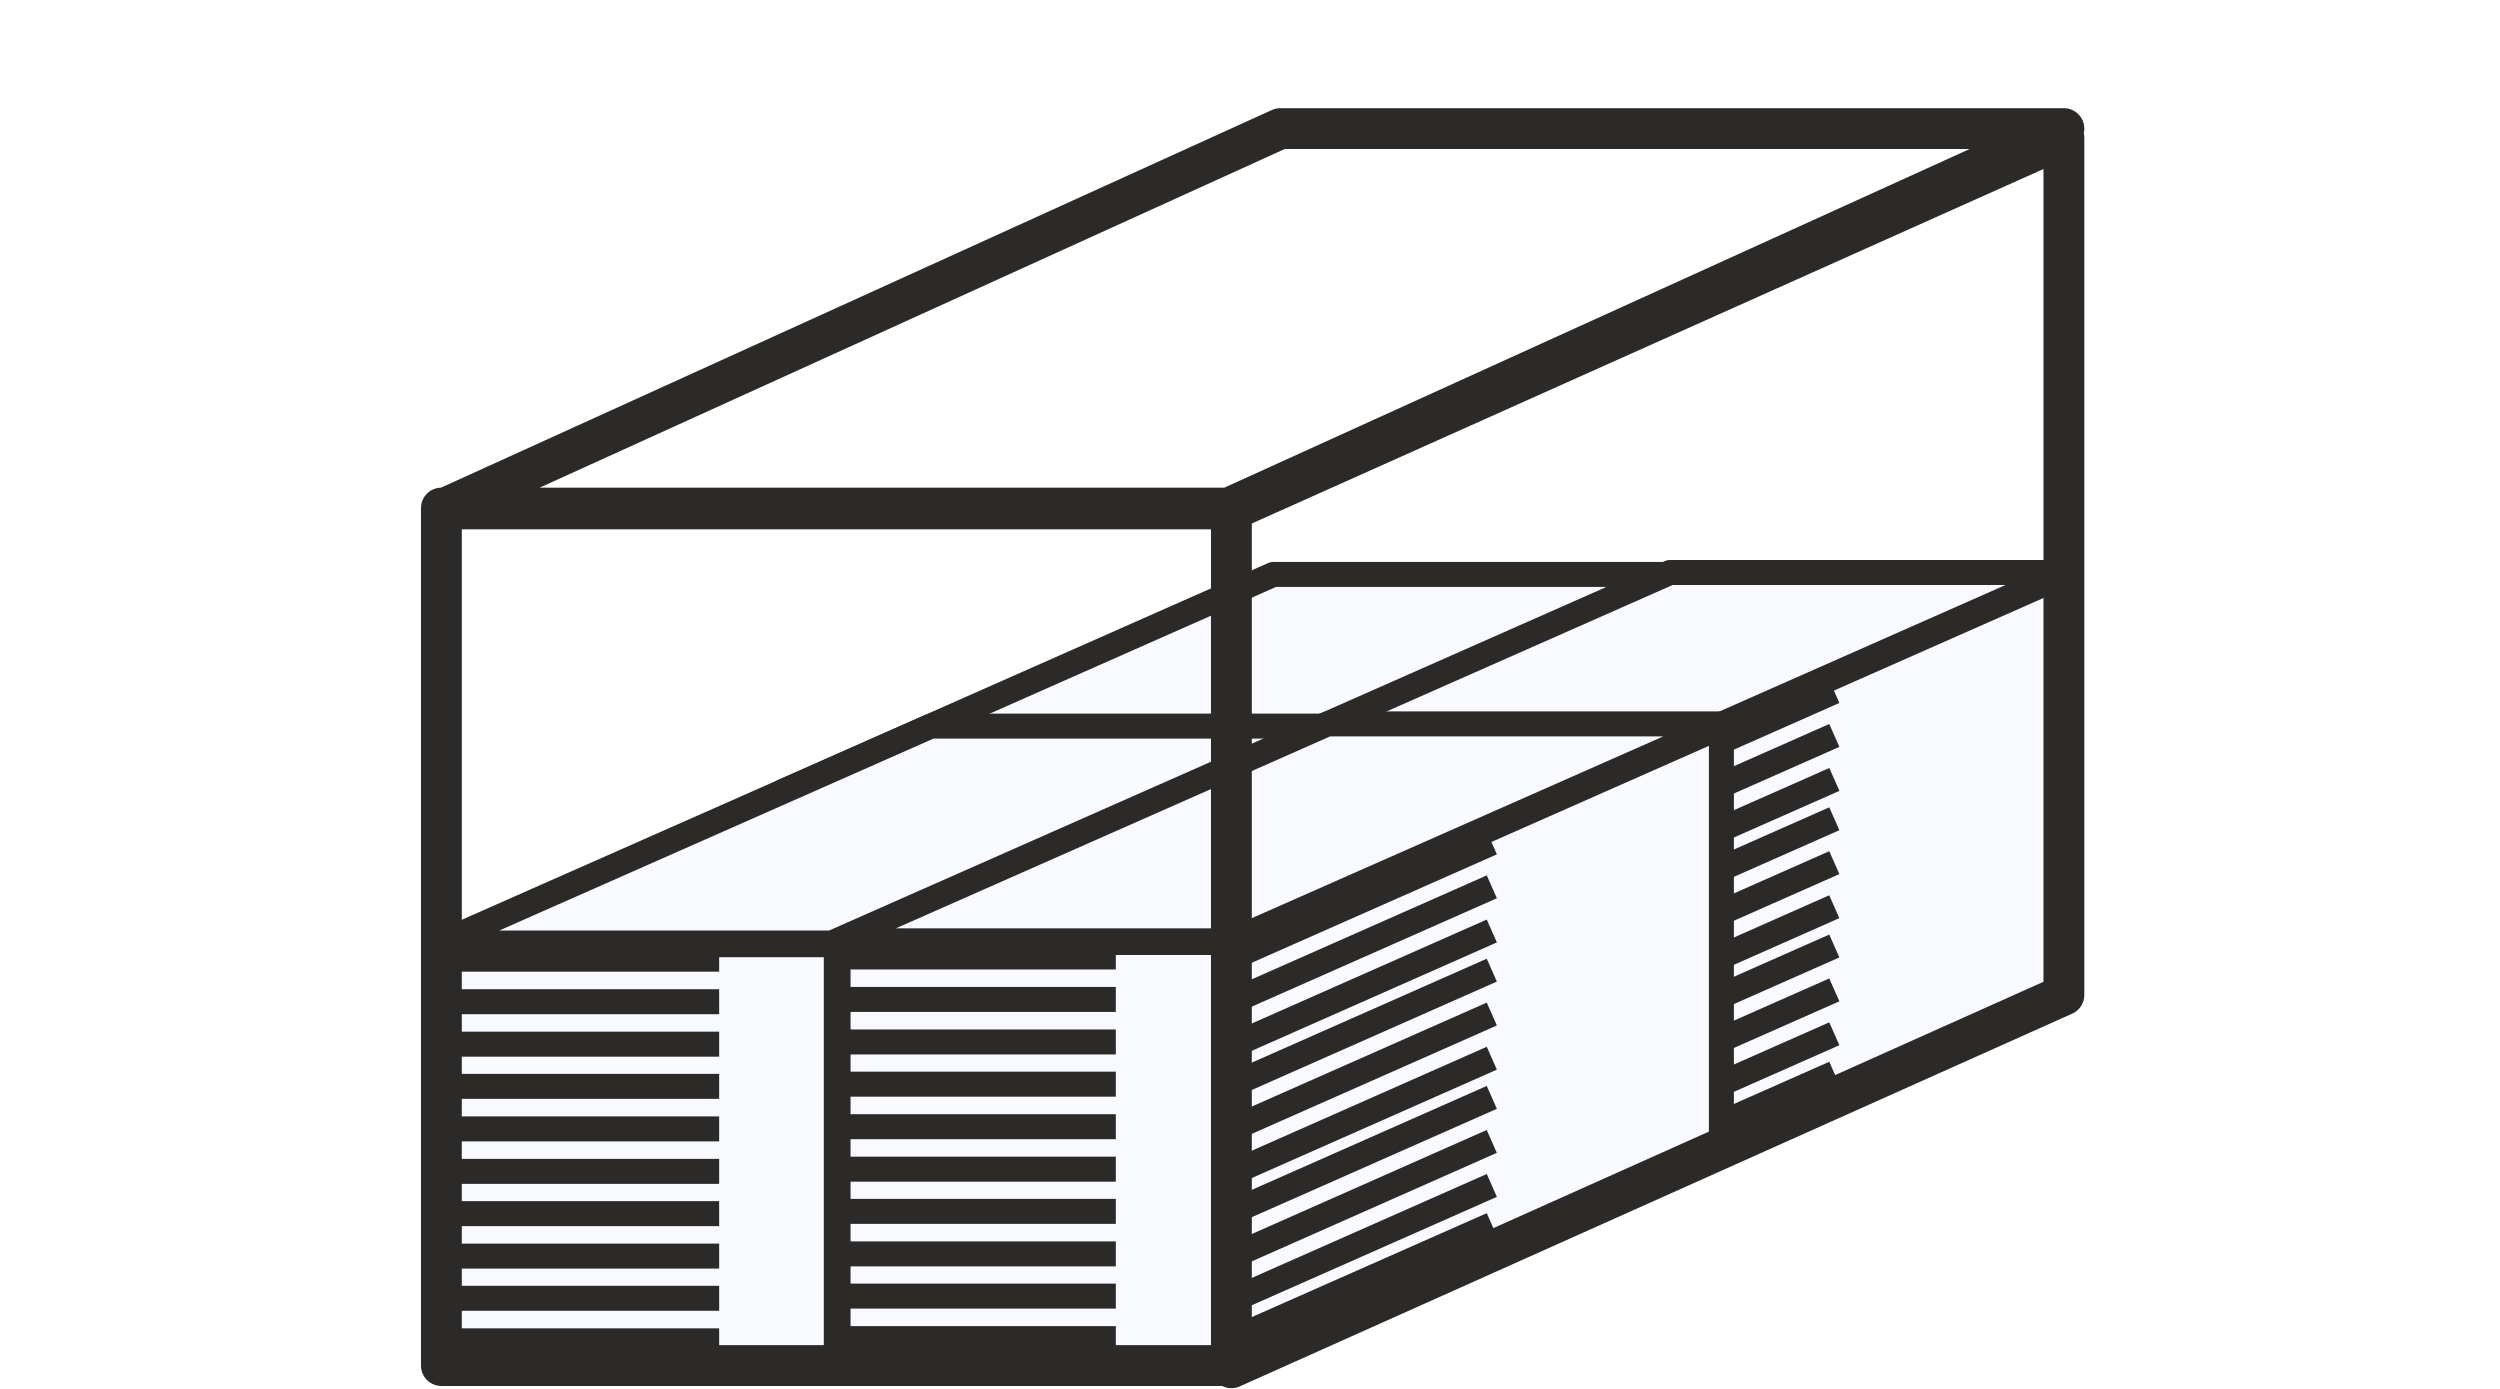
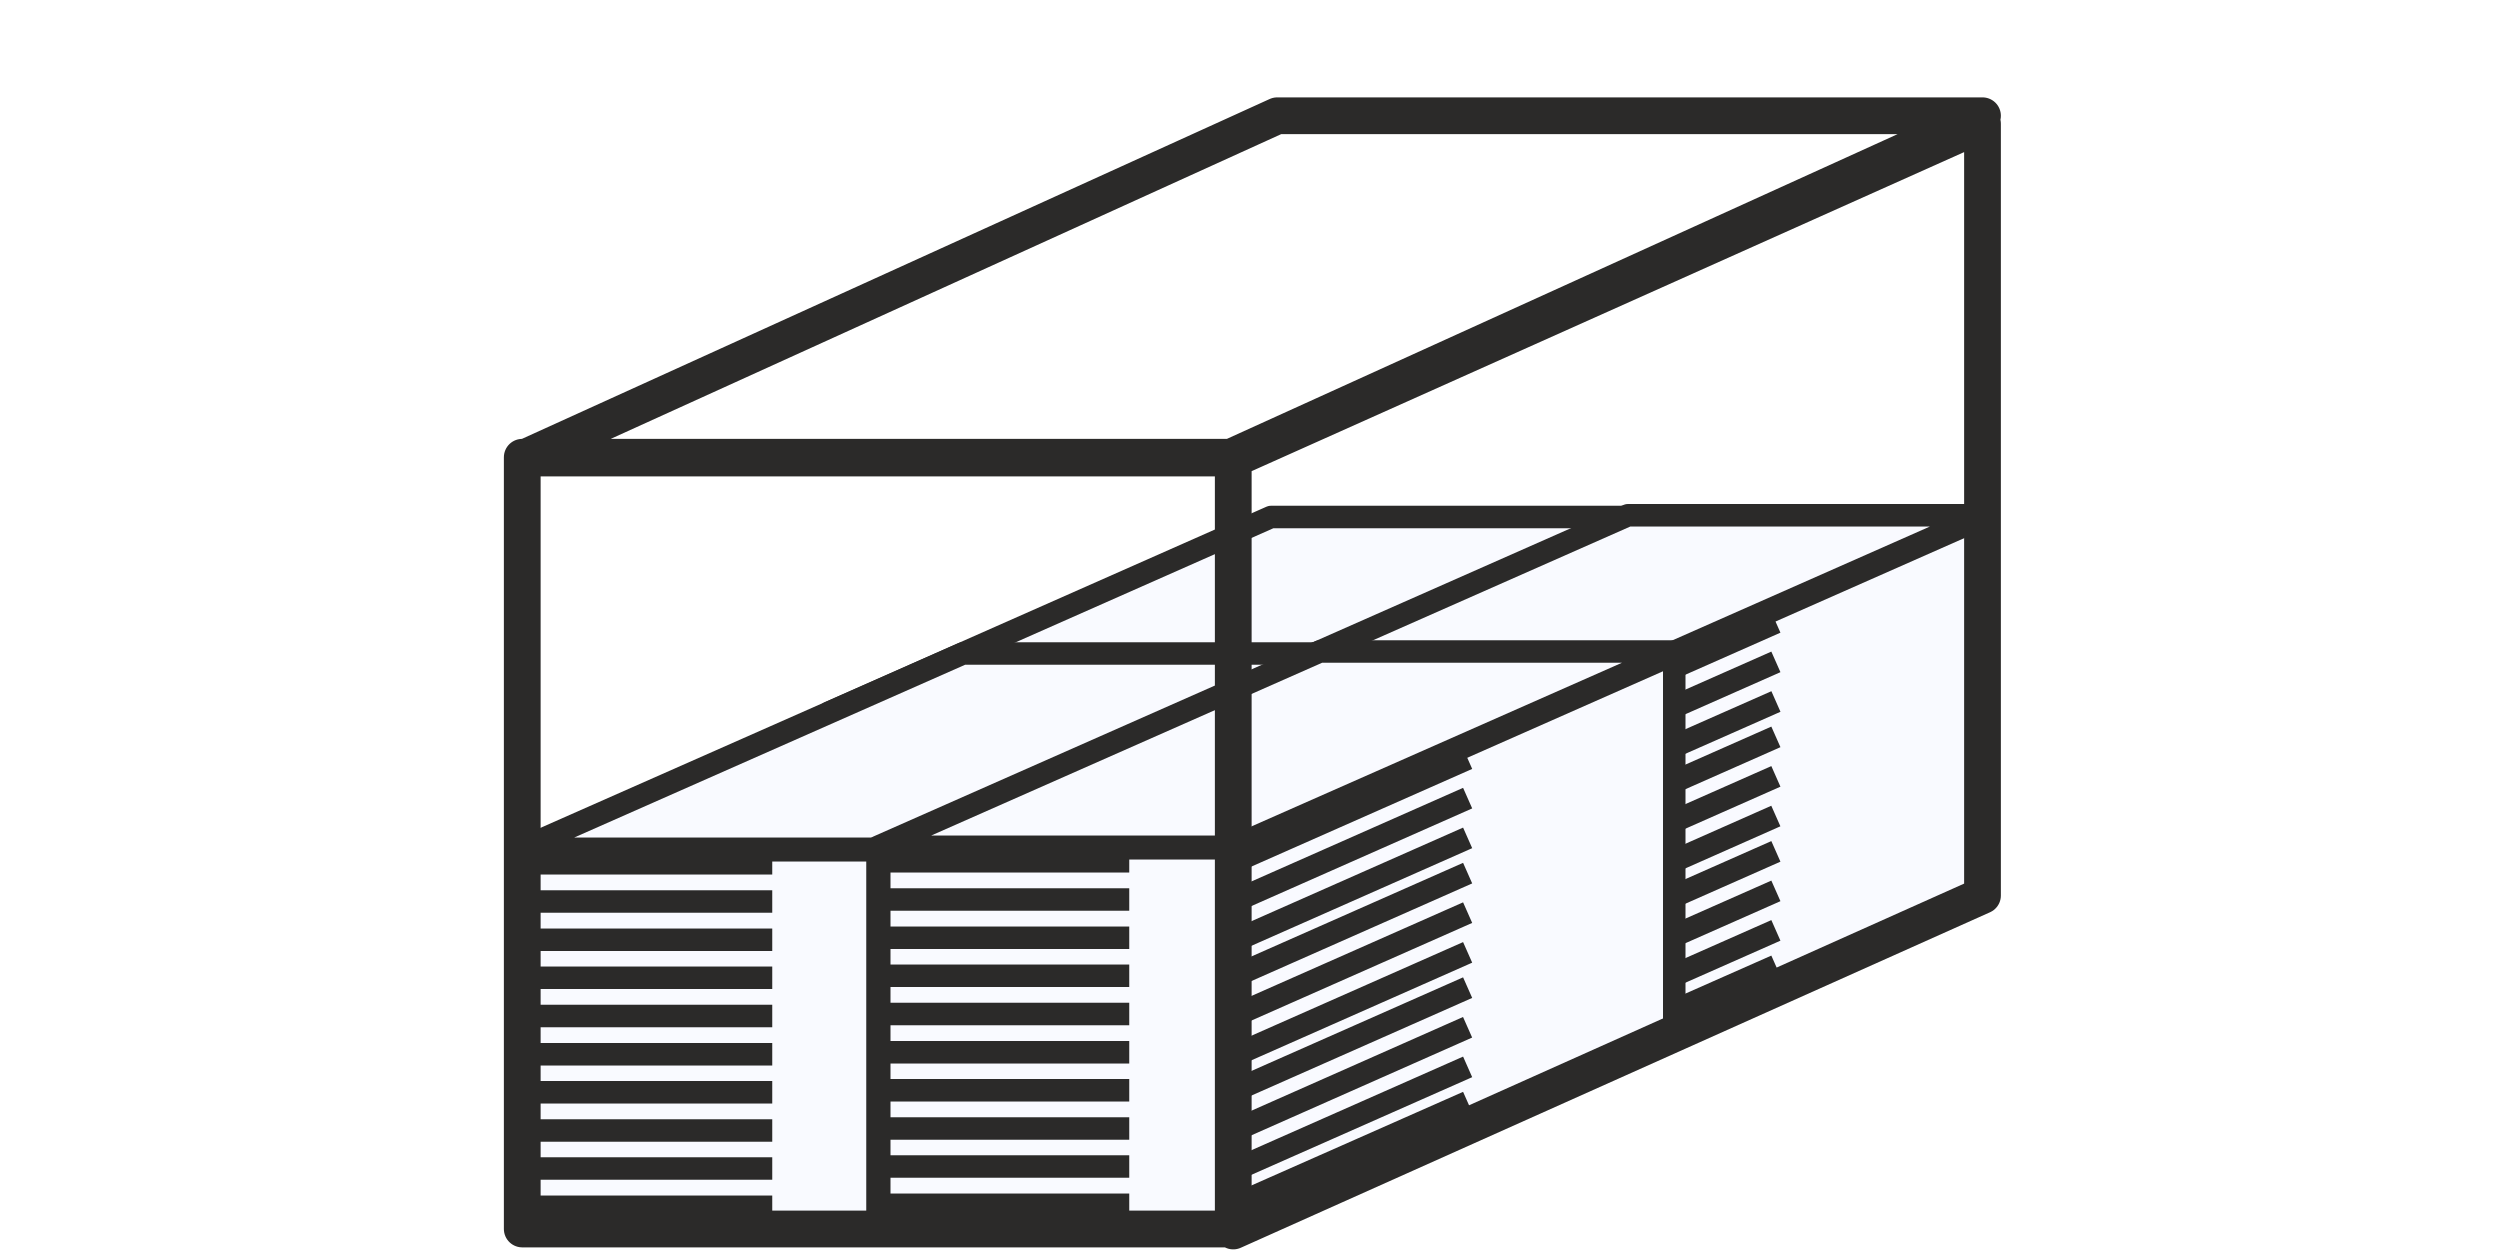
- <svg xmlns="http://www.w3.org/2000/svg" xml:space="preserve" width="90px" height="50px" version="1.1" style="shape-rendering:geometricPrecision; text-rendering:geometricPrecision; image-rendering:optimizeQuality; fill-rule:evenodd; clip-rule:evenodd" viewBox="0 0 90 50">
+ <svg xmlns="http://www.w3.org/2000/svg" xml:space="preserve" width="80px" height="40px" version="1.1" style="shape-rendering:geometricPrecision; text-rendering:geometricPrecision; image-rendering:optimizeQuality; fill-rule:evenodd; clip-rule:evenodd" viewBox="0 0 90 50">
  <defs>
    <style type="text/css">
   
    .str2 {stroke:#2B2A29;stroke-width:1.39;stroke-linejoin:round;stroke-miterlimit:22.926}
    .str3 {stroke:#2B2A29;stroke-width:1.47;stroke-linejoin:round;stroke-miterlimit:22.926}
    .str0 {stroke:#2B2A29;stroke-width:0.9;stroke-linejoin:round;stroke-miterlimit:22.926}
    .str1 {stroke:#2B2A29;stroke-width:0.9;stroke-linejoin:round;stroke-miterlimit:22.926;stroke-dasharray:10 10}
    .fil1 {fill:none}
    .fil0 {fill:#F9FAFF}
    .fil3 {fill:#2B2A29}
    .fil2 {fill:#2B2A29;fill-rule:nonzero}
   
  </style>
  </defs>
  <g id="Layer_x0020_1">
    <g id="_1482593690672">
      <path class="fil0" d="M76.73 820.29c13.06,4.95 26.94,3.89 41.03,0.23l-9.22 39.64c-14.14,6.28 -27.11,5.98 -39.18,0.47 -12,-5.48 -24.37,-6.66 -38.15,0.11l12.56 -38.6c9.95,-5.84 20.76,-6.47 32.96,-1.85z" />
      <path class="fil1 str0" d="M76.73 820.29c13.06,4.95 26.94,3.89 41.03,0.23l-9.22 39.64c-14.14,6.28 -27.11,5.98 -39.18,0.47 -12,-5.48 -24.37,-6.66 -38.15,0.11l12.56 -38.6c9.95,-5.84 20.76,-6.47 32.96,-1.85z" />
      <path class="fil0" d="M41.81 818.1l-10.6 42.64c9.07,-6.95 20,-11.53 33.42,-7.6 9.95,2.91 18.98,5.37 27.65,-1.16l11.3 -43.56c-8.89,3.74 -19,6.53 -29.5,4.15 -13.11,-2.97 -23.27,-2.01 -32.27,5.53z" />
      <path class="fil1 str0" d="M41.81 818.1l-10.6 42.64c9.07,-6.95 20,-11.53 33.42,-7.6 9.95,2.91 18.98,5.37 27.65,-1.16l11.3 -43.56c-8.89,3.74 -19,6.53 -29.5,4.15 -13.11,-2.97 -23.27,-2.01 -32.27,5.53z" />
      <path class="fil0" d="M75.58 843.46c10.87,-4.88 18.54,1.45 16.7,8.52l11.3 -43.56c-1.38,-4.88 -9.22,-9.98 -17.63,-3.22l-10.37 38.26z" />
      <path class="fil1 str0" d="M75.58 843.46c10.87,-4.88 18.54,1.45 16.7,8.52l11.3 -43.56c-1.38,-4.88 -9.22,-9.98 -17.63,-3.22l-10.37 38.26z" />
    </g>
    <g id="_1520949027536">
      <path class="fil0" d="M167.58 88.59l-0.17 -32.81c6.2,2.23 12.52,2.98 17.91,0 12.05,-6.64 21.56,-4.96 32.81,0 5.62,2.48 12.52,2.16 19.58,0l0 32.64c-6.37,2.47 -13.06,3.47 -19.42,0.67 -11.53,-5.08 -22.09,-5.46 -32.8,-0.17 -5.97,2.95 -12.05,2.76 -17.91,-0.33z" />
      <path class="fil1 str0" d="M167.58 88.59l-0.17 -32.81c6.2,2.23 12.52,2.98 17.91,0 12.05,-6.64 21.56,-4.96 32.81,0 5.62,2.48 12.52,2.16 19.58,0l0 32.64c-6.37,2.47 -13.06,3.47 -19.42,0.67 -11.53,-5.08 -22.09,-5.46 -32.8,-0.17 -5.97,2.95 -12.05,2.76 -17.91,-0.33z" />
      <path class="fil1 str1" d="M185.32 55.78l0.17 33.14m32.72 -32.8l0.17 33.14" />
      <polygon class="fil2" points="244.57,55.48 241.14,59.21 242.81,59.21 242.81,86.66 241.14,86.66 244.57,90.38 248,86.66 246.32,86.66 246.32,59.21 248,59.21 " />
      <path class="fil3" d="M213.9 93.18c-3.45,-1.1 -6.62,-3.19 -11.08,-3.3l0 0 -0.06 0 -0.07 0 0 0c-4.46,0.11 -7.63,2.2 -11.08,3.3 -7.4,2.84 -13.91,2.58 -21.09,0.07l0.02 -2.47 -4.54 3.87 4.52 4.35 0 -2.51c6.68,2.17 15.04,3.39 23.26,-0.38 2.98,-1.36 5.58,-1.88 8.91,-1.88l0.13 0c3.32,0 5.93,0.52 8.91,1.88 8.22,3.77 16.58,2.55 23.26,0.38l0 2.51 4.52 -4.35 -4.54 -3.87 0.02 2.47c-7.18,2.51 -13.69,2.77 -21.09,-0.07z" />
    </g>
    <g id="_1520949027104">
      <path class="fil0" d="M190.98 1.61c0.68,0 1.34,0.03 2,0.09 -0.04,0.3 -0.07,0.62 -0.07,0.95 0,1.75 0.63,3.16 1.41,3.16 0.78,0 1.41,-1.41 1.41,-3.16 0,-0.19 0,-0.38 -0.02,-0.56 1.53,0.32 3,0.78 4.41,1.38 0.15,1.35 0.7,2.34 1.36,2.34 0.43,0 0.82,-0.44 1.08,-1.13 7.05,4.02 11.81,11.62 11.81,20.32 0,3.49 -0.77,6.79 -2.14,9.77 -0.08,-1.59 -0.67,-2.82 -1.4,-2.82 -0.78,0 -1.41,1.42 -1.41,3.17 0,1.37 0.39,2.54 0.94,2.97 -1.95,2.89 -4.53,5.31 -7.54,7.08 -0.18,-1.28 -0.71,-2.21 -1.34,-2.21 -0.78,0 -1.41,1.41 -1.41,3.16 0,0.15 0,0.29 0.01,0.43 -1.47,0.61 -3,1.09 -4.61,1.4 0.17,-0.52 0.26,-1.15 0.26,-1.83 0,-1.75 -0.63,-3.16 -1.41,-3.16 -0.78,0 -1.41,1.41 -1.41,3.16 0,0.83 0.14,1.59 0.38,2.15 -0.76,0.08 -1.53,0.11 -2.31,0.11 -0.93,0 -1.85,-0.05 -2.75,-0.16 0.21,-0.56 0.35,-1.29 0.35,-2.1 0,-1.75 -0.63,-3.16 -1.41,-3.16 -0.78,0 -1.41,1.41 -1.41,3.16 0,0.64 0.09,1.23 0.23,1.73 -1.59,-0.35 -3.12,-0.86 -4.57,-1.5l0.01 -0.23c0,-1.75 -0.64,-3.16 -1.41,-3.16 -0.59,0 -1.09,0.81 -1.31,1.95 -6.67,-4.12 -11.12,-11.5 -11.12,-19.91 0,-3.64 0.84,-7.08 2.32,-10.15 0.21,1.16 0.71,1.97 1.3,1.97 0.78,0 1.41,-1.42 1.41,-3.16 0,-1 -0.2,-1.88 -0.52,-2.46 1.96,-2.68 4.47,-4.92 7.37,-6.56 0.26,0.72 0.65,1.17 1.1,1.17 0.66,0 1.21,-1.01 1.36,-2.38 1.41,-0.59 2.88,-1.05 4.4,-1.35 -0.01,0.18 -0.02,0.37 -0.02,0.57 0,1.75 0.63,3.16 1.41,3.16 0.78,0 1.41,-1.41 1.41,-3.16 0,-0.33 -0.02,-0.66 -0.07,-0.96 0.63,-0.05 1.28,-0.08 1.92,-0.08zm5.54 30.34c0.78,0 1.41,1.42 1.41,3.17 0,1.74 -0.63,3.16 -1.41,3.16 -0.77,0 -1.41,-1.42 -1.41,-3.16 0,-1.75 0.64,-3.17 1.41,-3.17zm7.16 0c0.78,0 1.41,1.42 1.41,3.17 0,1.74 -0.63,3.16 -1.41,3.16 -0.78,0 -1.41,-1.42 -1.41,-3.16 0,-1.75 0.63,-3.17 1.41,-3.17zm-14.31 0c0.78,0 1.41,1.42 1.41,3.17 0,1.74 -0.63,3.16 -1.41,3.16 -0.78,0 -1.41,-1.42 -1.41,-3.16 0,-1.75 0.63,-3.17 1.41,-3.17zm-7.15 0c0.78,0 1.41,1.42 1.41,3.17 0,1.74 -0.63,3.16 -1.41,3.16 -0.78,0 -1.41,-1.42 -1.41,-3.16 0,-1.75 0.63,-3.17 1.41,-3.17zm-7.16 0c0.78,0 1.42,1.42 1.42,3.17 0,1.74 -0.64,3.16 -1.42,3.16 -0.78,0 -1.41,-1.42 -1.41,-3.16 0,-1.75 0.63,-3.17 1.41,-3.17zm23.11 -11c0.78,0 1.42,1.42 1.42,3.16 0,1.75 -0.64,3.16 -1.42,3.16 -0.77,0 -1.4,-1.41 -1.4,-3.16 0,-1.74 0.63,-3.16 1.4,-3.16zm-7.15 0c0.78,0 1.41,1.42 1.41,3.16 0,1.75 -0.63,3.16 -1.41,3.16 -0.78,0 -1.41,-1.41 -1.41,-3.16 0,-1.74 0.63,-3.16 1.41,-3.16zm-7.15 0c0.78,0 1.41,1.42 1.41,3.16 0,1.75 -0.63,3.16 -1.41,3.16 -0.78,0 -1.41,-1.41 -1.41,-3.16 0,-1.74 0.63,-3.16 1.41,-3.16zm-7.15 0c0.77,0 1.4,1.42 1.4,3.16 0,1.75 -0.63,3.16 -1.4,3.16 -0.78,0 -1.42,-1.41 -1.42,-3.16 0,-1.74 0.64,-3.16 1.42,-3.16zm-7.16 0c0.78,0 1.41,1.42 1.41,3.16 0,1.75 -0.63,3.16 -1.41,3.16 -0.78,0 -1.41,-1.41 -1.41,-3.16 0,-1.74 0.63,-3.16 1.41,-3.16zm35.77 0c0.78,0 1.41,1.42 1.41,3.16 0,1.75 -0.63,3.16 -1.41,3.16 -0.78,0 -1.41,-1.41 -1.41,-3.16 0,-1.74 0.63,-3.16 1.41,-3.16zm7.15 0c0.78,0 1.41,1.42 1.41,3.16 0,1.75 -0.63,3.16 -1.41,3.16 -0.78,0 -1.41,-1.41 -1.41,-3.16 0,-1.74 0.63,-3.16 1.41,-3.16zm-12.66 -10.45c0.79,0 1.42,1.41 1.42,3.16 0,1.74 -0.63,3.16 -1.42,3.16 -0.77,0 -1.41,-1.42 -1.41,-3.16 0,-1.75 0.64,-3.16 1.41,-3.16zm-7.15 0c0.78,0 1.41,1.41 1.41,3.16 0,1.74 -0.63,3.16 -1.41,3.16 -0.78,0 -1.41,-1.42 -1.41,-3.16 0,-1.75 0.63,-3.16 1.41,-3.16zm-7.15 0c0.78,0 1.41,1.41 1.41,3.16 0,1.74 -0.63,3.16 -1.41,3.16 -0.78,0 -1.41,-1.42 -1.41,-3.16 0,-1.75 0.63,-3.16 1.41,-3.16zm-7.15 0c0.77,0 1.4,1.41 1.4,3.16 0,1.74 -0.63,3.16 -1.4,3.16 -0.78,0 -1.41,-1.42 -1.41,-3.16 0,-1.75 0.63,-3.16 1.41,-3.16zm28.61 0c0.78,0 1.41,1.41 1.41,3.16 0,1.74 -0.63,3.16 -1.41,3.16 -0.78,0 -1.41,-1.42 -1.41,-3.16 0,-1.75 0.63,-3.16 1.41,-3.16z" />
      <path class="fil1 str0" d="M190.98 1.61c0.68,0 1.34,0.03 2,0.09 -0.04,0.3 -0.07,0.62 -0.07,0.95 0,1.75 0.63,3.16 1.41,3.16 0.78,0 1.41,-1.41 1.41,-3.16 0,-0.19 0,-0.38 -0.02,-0.56 1.53,0.32 3,0.78 4.41,1.38 0.15,1.35 0.7,2.34 1.36,2.34 0.43,0 0.82,-0.44 1.08,-1.13 7.05,4.02 11.81,11.62 11.81,20.32 0,3.49 -0.77,6.79 -2.14,9.77 -0.08,-1.59 -0.67,-2.82 -1.4,-2.82 -0.78,0 -1.41,1.42 -1.41,3.17 0,1.37 0.39,2.54 0.94,2.97 -1.95,2.89 -4.53,5.31 -7.54,7.08 -0.18,-1.28 -0.71,-2.21 -1.34,-2.21 -0.78,0 -1.41,1.41 -1.41,3.16 0,0.15 0,0.29 0.01,0.43 -1.47,0.61 -3,1.09 -4.61,1.4 0.17,-0.52 0.26,-1.15 0.26,-1.83 0,-1.75 -0.63,-3.16 -1.41,-3.16 -0.78,0 -1.41,1.41 -1.41,3.16 0,0.83 0.14,1.59 0.38,2.15 -0.76,0.08 -1.53,0.11 -2.31,0.11 -0.93,0 -1.85,-0.05 -2.75,-0.16 0.21,-0.56 0.35,-1.29 0.35,-2.1 0,-1.75 -0.63,-3.16 -1.41,-3.16 -0.78,0 -1.41,1.41 -1.41,3.16 0,0.64 0.09,1.23 0.23,1.73 -1.59,-0.35 -3.12,-0.86 -4.57,-1.5l0.01 -0.23c0,-1.75 -0.64,-3.16 -1.41,-3.16 -0.59,0 -1.09,0.81 -1.31,1.95 -6.67,-4.12 -11.12,-11.5 -11.12,-19.91 0,-3.64 0.84,-7.08 2.32,-10.15 0.21,1.16 0.71,1.97 1.3,1.97 0.78,0 1.41,-1.42 1.41,-3.16 0,-1 -0.2,-1.88 -0.52,-2.46 1.96,-2.68 4.47,-4.92 7.37,-6.56 0.26,0.72 0.65,1.17 1.1,1.17 0.66,0 1.21,-1.01 1.36,-2.38 1.41,-0.59 2.88,-1.05 4.4,-1.35 -0.01,0.18 -0.02,0.37 -0.02,0.57 0,1.75 0.63,3.16 1.41,3.16 0.78,0 1.41,-1.41 1.41,-3.16 0,-0.33 -0.02,-0.66 -0.07,-0.96 0.63,-0.05 1.28,-0.08 1.92,-0.08zm5.54 30.34c0.78,0 1.41,1.42 1.41,3.17 0,1.74 -0.63,3.16 -1.41,3.16 -0.77,0 -1.41,-1.42 -1.41,-3.16 0,-1.75 0.64,-3.17 1.41,-3.17zm7.16 0c0.78,0 1.41,1.42 1.41,3.17 0,1.74 -0.63,3.16 -1.41,3.16 -0.78,0 -1.41,-1.42 -1.41,-3.16 0,-1.75 0.63,-3.17 1.41,-3.17zm-14.31 0c0.78,0 1.41,1.42 1.41,3.17 0,1.74 -0.63,3.16 -1.41,3.16 -0.78,0 -1.41,-1.42 -1.41,-3.16 0,-1.75 0.63,-3.17 1.41,-3.17zm-7.15 0c0.78,0 1.41,1.42 1.41,3.17 0,1.74 -0.63,3.16 -1.41,3.16 -0.78,0 -1.41,-1.42 -1.41,-3.16 0,-1.75 0.63,-3.17 1.41,-3.17zm-7.16 0c0.78,0 1.42,1.42 1.42,3.17 0,1.74 -0.64,3.16 -1.42,3.16 -0.78,0 -1.41,-1.42 -1.41,-3.16 0,-1.75 0.63,-3.17 1.41,-3.17zm23.11 -11c0.78,0 1.42,1.42 1.42,3.16 0,1.75 -0.64,3.16 -1.42,3.16 -0.77,0 -1.4,-1.41 -1.4,-3.16 0,-1.74 0.63,-3.16 1.4,-3.16zm-7.15 0c0.78,0 1.41,1.42 1.41,3.16 0,1.75 -0.63,3.16 -1.41,3.16 -0.78,0 -1.41,-1.41 -1.41,-3.16 0,-1.74 0.63,-3.16 1.41,-3.16zm-7.15 0c0.78,0 1.41,1.42 1.41,3.16 0,1.75 -0.63,3.16 -1.41,3.16 -0.78,0 -1.41,-1.41 -1.41,-3.16 0,-1.74 0.63,-3.16 1.41,-3.16zm-7.15 0c0.77,0 1.4,1.42 1.4,3.16 0,1.75 -0.63,3.16 -1.4,3.16 -0.78,0 -1.42,-1.41 -1.42,-3.16 0,-1.74 0.64,-3.16 1.42,-3.16zm-7.16 0c0.78,0 1.41,1.42 1.41,3.16 0,1.75 -0.63,3.16 -1.41,3.16 -0.78,0 -1.41,-1.41 -1.41,-3.16 0,-1.74 0.63,-3.16 1.41,-3.16zm35.77 0c0.78,0 1.41,1.42 1.41,3.16 0,1.75 -0.63,3.16 -1.41,3.16 -0.78,0 -1.41,-1.41 -1.41,-3.16 0,-1.74 0.63,-3.16 1.41,-3.16zm7.15 0c0.78,0 1.41,1.42 1.41,3.16 0,1.75 -0.63,3.16 -1.41,3.16 -0.78,0 -1.41,-1.41 -1.41,-3.16 0,-1.74 0.63,-3.16 1.41,-3.16zm-12.66 -10.45c0.79,0 1.42,1.41 1.42,3.16 0,1.74 -0.63,3.16 -1.42,3.16 -0.77,0 -1.41,-1.42 -1.41,-3.16 0,-1.75 0.64,-3.16 1.41,-3.16zm-7.15 0c0.78,0 1.41,1.41 1.41,3.16 0,1.74 -0.63,3.16 -1.41,3.16 -0.78,0 -1.41,-1.42 -1.41,-3.16 0,-1.75 0.63,-3.16 1.41,-3.16zm-7.15 0c0.78,0 1.41,1.41 1.41,3.16 0,1.74 -0.63,3.16 -1.41,3.16 -0.78,0 -1.41,-1.42 -1.41,-3.16 0,-1.75 0.63,-3.16 1.41,-3.16zm-7.15 0c0.77,0 1.4,1.41 1.4,3.16 0,1.74 -0.63,3.16 -1.4,3.16 -0.78,0 -1.41,-1.42 -1.41,-3.16 0,-1.75 0.63,-3.16 1.41,-3.16zm28.61 0c0.78,0 1.41,1.41 1.41,3.16 0,1.74 -0.63,3.16 -1.41,3.16 -0.78,0 -1.41,-1.42 -1.41,-3.16 0,-1.75 0.63,-3.16 1.41,-3.16z" />
      <path class="fil1 str2" d="M191 1.5c12.98,0 23.5,10.52 23.5,23.5 0,12.98 -10.52,23.5 -23.5,23.5 -12.98,0 -23.5,-10.52 -23.5,-23.5 0,-12.98 10.52,-23.5 23.5,-23.5z" />
    </g>
    <g id="_1520949053040">
      <polygon class="fil0 str0" points="315.5,106.52 345.96,106.52 345.96,136.24 315.5,136.24 " />
      <polygon class="fil0" points="345.96,106.52 383.65,91.27 383.65,121 345.96,136.24 " />
      <polygon class="fil1 str0" points="345.96,106.52 383.65,91.27 383.65,121 345.96,136.24 " />
      <polygon class="fil0" points="353.26,91.07 383.72,91.07 345.84,106.39 315.38,106.39 " />
      <polygon class="fil1 str0" points="353.26,91.07 383.72,91.07 345.84,106.39 315.38,106.39 " />
      <path class="fil1 str1" d="M315.5 107.54l30.46 0m-30.46 2.99l30.46 0m-30.46 3l30.46 0m-30.46 2.99l30.46 0m-30.46 3l30.46 0m-30.46 2.99l30.46 0m-30.46 3l30.46 0m-30.46 3l30.46 0m-30.46 2.99l30.46 0m-30.46 3l30.46 0m0.38 -27.08l37.31 -15.11m-37.31 18.1l37.31 -15.11m-37.31 18.11l37.31 -15.11m-37.31 18.11l37.31 -15.11m-37.31 18.1l37.31 -15.11m-37.31 18.1l37.31 -15.1m-37.31 18.1l37.31 -15.11m-37.31 18.11l37.31 -15.11m-37.31 18.1l37.31 -15.11m-37.31 18.11l37.31 -15.11" />
    </g>
    <g id="_1482593681472">
      <polygon class="fil0 str0" points="28.22,28.56 42.44,28.56 42.44,43.7 28.22,43.7 " />
      <polygon class="fil0" points="42.44,28.56 60.02,20.79 60.02,35.94 42.44,43.71 " />
      <polygon class="fil1 str0" points="42.44,28.56 60.02,20.79 60.02,35.94 42.44,43.71 " />
      <polygon class="fil0" points="45.84,20.68 60.05,20.68 42.38,28.5 28.17,28.5 " />
      <polygon class="fil1 str0" points="45.84,20.68 60.05,20.68 42.38,28.5 28.17,28.5 " />
      <line class="fil1 str1" x1="28.22" y1="29.08" x2="42.44" y2="29.08" />
      <line class="fil1 str1" x1="28.22" y1="29.84" x2="42.44" y2="29.84" />
      <line class="fil1 str1" x1="28.22" y1="30.6" x2="42.44" y2="30.6" />
      <line class="fil1 str1" x1="28.22" y1="31.37" x2="42.44" y2="31.37" />
      <line class="fil1 str1" x1="28.22" y1="32.13" x2="42.44" y2="32.13" />
      <line class="fil1 str1" x1="28.22" y1="32.89" x2="42.44" y2="32.89" />
      <line class="fil1 str1" x1="28.22" y1="33.66" x2="42.44" y2="33.66" />
      <line class="fil1 str1" x1="28.22" y1="34.42" x2="42.44" y2="34.42" />
      <line class="fil1 str1" x1="28.22" y1="35.18" x2="42.44" y2="35.18" />
      <line class="fil1 str1" x1="28.22" y1="35.95" x2="42.44" y2="35.95" />
      <line class="fil1 str1" x1="28.22" y1="36.71" x2="42.44" y2="36.71" />
      <line class="fil1 str1" x1="28.22" y1="37.47" x2="42.44" y2="37.47" />
      <line class="fil1 str1" x1="28.22" y1="38.24" x2="42.44" y2="38.24" />
      <path class="fil1 str1" d="M28.22 39l14.22 0m-14.22 0.76l14.22 0" />
      <line class="fil1 str1" x1="28.22" y1="40.53" x2="42.44" y2="40.53" />
      <line class="fil1 str1" x1="28.22" y1="41.29" x2="42.44" y2="41.29" />
      <line class="fil1 str1" x1="28.22" y1="42.05" x2="42.44" y2="42.05" />
      <line class="fil1 str1" x1="28.22" y1="42.82" x2="42.44" y2="42.82" />
      <line class="fil1 str1" x1="42.61" y1="29.02" x2="60.02" y2="21.32" />
      <line class="fil1 str1" x1="42.44" y1="29.77" x2="60.02" y2="21.85" />
      <line class="fil1 str1" x1="42.61" y1="30.16" x2="60.02" y2="22.46" />
      <line class="fil1 str1" x1="42.44" y1="30.92" x2="60.02" y2="23" />
      <line class="fil1 str1" x1="42.61" y1="31.31" x2="60.02" y2="23.61" />
      <line class="fil1 str1" x1="42.44" y1="32.06" x2="60.02" y2="24.14" />
      <line class="fil1 str1" x1="42.61" y1="32.45" x2="60.02" y2="24.75" />
      <line class="fil1 str1" x1="42.44" y1="33.21" x2="60.02" y2="25.29" />
      <line class="fil1 str1" x1="42.61" y1="33.6" x2="60.02" y2="25.9" />
      <line class="fil1 str1" x1="42.44" y1="34.35" x2="60.02" y2="26.43" />
      <line class="fil1 str1" x1="42.61" y1="34.74" x2="60.02" y2="27.04" />
      <line class="fil1 str1" x1="42.44" y1="35.5" x2="60.02" y2="27.58" />
      <line class="fil1 str1" x1="42.61" y1="35.89" x2="60.02" y2="28.19" />
      <line class="fil1 str1" x1="42.44" y1="36.64" x2="60.02" y2="28.72" />
      <line class="fil1 str1" x1="42.61" y1="37.03" x2="60.02" y2="29.33" />
      <line class="fil1 str1" x1="42.44" y1="37.79" x2="60.02" y2="29.87" />
      <line class="fil1 str1" x1="42.61" y1="38.18" x2="60.02" y2="30.48" />
      <line class="fil1 str1" x1="42.44" y1="38.94" x2="60.02" y2="31.01" />
      <line class="fil1 str1" x1="42.61" y1="39.32" x2="60.02" y2="31.62" />
      <line class="fil1 str1" x1="42.44" y1="40.08" x2="60.02" y2="32.16" />
      <line class="fil1 str1" x1="42.61" y1="40.47" x2="60.02" y2="32.77" />
      <line class="fil1 str1" x1="42.44" y1="41.22" x2="60.02" y2="33.3" />
      <line class="fil1 str1" x1="42.61" y1="41.61" x2="60.02" y2="33.91" />
      <line class="fil1 str1" x1="42.44" y1="42.37" x2="60.02" y2="34.45" />
      <line class="fil1 str1" x1="42.61" y1="42.76" x2="60.02" y2="35.06" />
      <line class="fil1 str1" x1="42.44" y1="43.51" x2="60.02" y2="35.59" />
      <polygon class="fil0 str0" points="42.5,28.48 56.72,28.48 56.72,43.63 42.5,43.63 " />
      <polygon class="fil0" points="56.72,28.48 74.3,20.71 74.3,35.86 56.72,43.63 " />
      <polygon class="fil1 str0" points="56.72,28.48 74.3,20.71 74.3,35.86 56.72,43.63 " />
      <polygon class="fil0" points="60.12,20.61 74.33,20.61 56.66,28.42 42.45,28.42 " />
      <polygon class="fil1 str0" points="60.12,20.61 74.33,20.61 56.66,28.42 42.45,28.42 " />
      <line class="fil1 str1" x1="42.5" y1="29" x2="56.72" y2="29" />
      <line class="fil1 str1" x1="42.5" y1="29.76" x2="56.72" y2="29.76" />
      <line class="fil1 str1" x1="42.5" y1="30.53" x2="56.72" y2="30.53" />
      <line class="fil1 str1" x1="42.5" y1="31.29" x2="56.72" y2="31.29" />
      <line class="fil1 str1" x1="42.5" y1="32.05" x2="56.72" y2="32.05" />
      <line class="fil1 str1" x1="42.5" y1="32.81" x2="56.72" y2="32.81" />
      <line class="fil1 str1" x1="42.5" y1="33.58" x2="56.72" y2="33.58" />
      <line class="fil1 str1" x1="42.5" y1="34.34" x2="56.72" y2="34.34" />
      <line class="fil1 str1" x1="42.5" y1="35.1" x2="56.72" y2="35.1" />
      <line class="fil1 str1" x1="42.5" y1="35.87" x2="56.72" y2="35.87" />
      <line class="fil1 str1" x1="42.5" y1="36.63" x2="56.72" y2="36.63" />
      <line class="fil1 str1" x1="42.5" y1="37.39" x2="56.72" y2="37.39" />
      <line class="fil1 str1" x1="42.5" y1="38.16" x2="56.72" y2="38.16" />
      <path class="fil1 str1" d="M42.5 38.92l14.22 0m-14.22 0.77l14.22 0" />
      <line class="fil1 str1" x1="42.5" y1="40.45" x2="56.72" y2="40.45" />
      <line class="fil1 str1" x1="42.5" y1="41.21" x2="56.72" y2="41.21" />
      <line class="fil1 str1" x1="42.5" y1="41.98" x2="56.72" y2="41.98" />
      <line class="fil1 str1" x1="42.5" y1="42.74" x2="56.72" y2="42.74" />
      <path class="fil1 str1" d="M56.89 28.94l17.41 -7.7m-17.41 9.28l17.41 -7.7m-17.41 9.28l17.41 -7.69m-17.41 9.11l17.41 -7.7m-17.41 9.28l17.41 -7.7m-17.41 9.29l17.41 -7.71m-17.41 9.12l17.41 -7.7m-17.41 9.28l17.41 -7.7m-17.41 9.28l17.41 -7.7m-17.41 9.12l17.41 -7.7" />
      <polygon class="fil0 str0" points="15.89,34.01 30.11,34.01 30.11,49.16 15.89,49.16 " />
      <polygon class="fil0" points="30.11,34.01 47.69,26.24 47.69,41.39 30.11,49.16 " />
      <polygon class="fil1 str0" points="30.11,34.01 47.69,26.24 47.69,41.39 30.11,49.16 " />
      <polygon class="fil0" points="33.51,26.14 47.73,26.14 30.05,33.95 15.84,33.95 " />
      <polygon class="fil1 str0" points="33.51,26.14 47.73,26.14 30.05,33.95 15.84,33.95 " />
      <path class="fil1 str1" d="M15.89 34.53l14.22 0m-14.22 1.53l14.22 0m-14.22 1.53l14.22 0m-14.22 1.52l14.22 0m-14.22 1.53l14.22 0m-14.22 1.53l14.22 0m-14.22 1.52l14.22 0m-14.22 1.53l14.22 0m-14.22 1.52l14.22 0m-14.22 1.53l14.22 0m0.17 -13.8l17.41 -7.7" />
      <line class="fil1 str1" x1="30.11" y1="36.37" x2="47.69" y2="28.45" />
      <line class="fil1 str1" x1="30.28" y1="36.76" x2="47.69" y2="29.06" />
      <line class="fil1 str1" x1="30.11" y1="37.52" x2="47.69" y2="29.6" />
      <line class="fil1 str1" x1="30.28" y1="37.91" x2="47.69" y2="30.21" />
      <line class="fil1 str1" x1="30.11" y1="38.66" x2="47.69" y2="30.74" />
      <line class="fil1 str1" x1="30.28" y1="39.05" x2="47.69" y2="31.35" />
      <line class="fil1 str1" x1="30.11" y1="39.81" x2="47.69" y2="31.89" />
      <line class="fil1 str1" x1="30.28" y1="40.2" x2="47.69" y2="32.5" />
      <line class="fil1 str1" x1="30.11" y1="40.95" x2="47.69" y2="33.03" />
      <line class="fil1 str1" x1="30.28" y1="41.34" x2="47.69" y2="33.64" />
      <line class="fil1 str1" x1="30.11" y1="42.1" x2="47.69" y2="34.18" />
      <path class="fil1 str1" d="M30.28 42.48l17.41 -7.69m-17.41 8.84l17.41 -7.7" />
      <line class="fil1 str1" x1="30.11" y1="44.39" x2="47.69" y2="36.47" />
      <path class="fil1 str1" d="M30.28 44.78l17.41 -7.7m-17.41 8.84l17.41 -7.7" />
      <line class="fil1 str1" x1="30.11" y1="46.68" x2="47.69" y2="38.76" />
      <line class="fil1 str1" x1="30.28" y1="47.06" x2="47.69" y2="39.37" />
      <line class="fil1 str1" x1="30.11" y1="47.82" x2="47.69" y2="39.9" />
      <line class="fil1 str1" x1="30.28" y1="48.21" x2="47.69" y2="40.51" />
      <line class="fil1 str1" x1="30.11" y1="48.97" x2="47.69" y2="41.05" />
      <polygon class="fil0 str0" points="30.17,33.93 44.39,33.93 44.39,49.08 30.17,49.08 " />
      <polygon class="fil0" points="44.39,33.93 61.97,26.16 61.97,41.31 44.39,49.08 " />
      <polygon class="fil1 str0" points="44.39,33.93 61.97,26.16 61.97,41.31 44.39,49.08 " />
      <polygon class="fil0" points="47.79,26.06 62.01,26.06 44.33,33.87 30.12,33.87 " />
      <polygon class="fil1 str0" points="47.79,26.06 62.01,26.06 44.33,33.87 30.12,33.87 " />
      <path class="fil1 str1" d="M30.17 34.45l14.22 0m-14.22 1.53l14.22 0m-14.22 1.53l14.22 0m-14.22 1.52l14.22 0m-14.22 1.53l14.22 0m-14.22 1.53l14.22 0m-14.22 1.52l14.22 0m-14.22 1.53l14.22 0m-14.22 1.52l14.22 0m-14.22 1.53l14.22 0m0.17 -13.8l17.41 -7.7m-17.41 9.28l17.41 -7.7m-17.41 9.29l17.41 -7.7m-17.41 9.11l17.41 -7.7m-17.41 9.28l17.41 -7.7m-17.41 9.29l17.41 -7.7m-17.41 9.11l17.41 -7.7m-17.41 9.29l17.41 -7.71m-17.41 9.29l17.41 -7.7m-17.41 9.11l17.41 -7.7" />
      <path class="fil1 str3" d="M44.33 18.29l-28.44 0 0 30.87 28.44 0 0 -30.87zm29.97 -13.34l-29.97 13.42 0 30.87 29.97 -13.42 0 -30.87zm0 -0.32l-28.21 0 -30.12 13.69 28.2 0 30.13 -13.69z" />
    </g>
  </g>
</svg>
